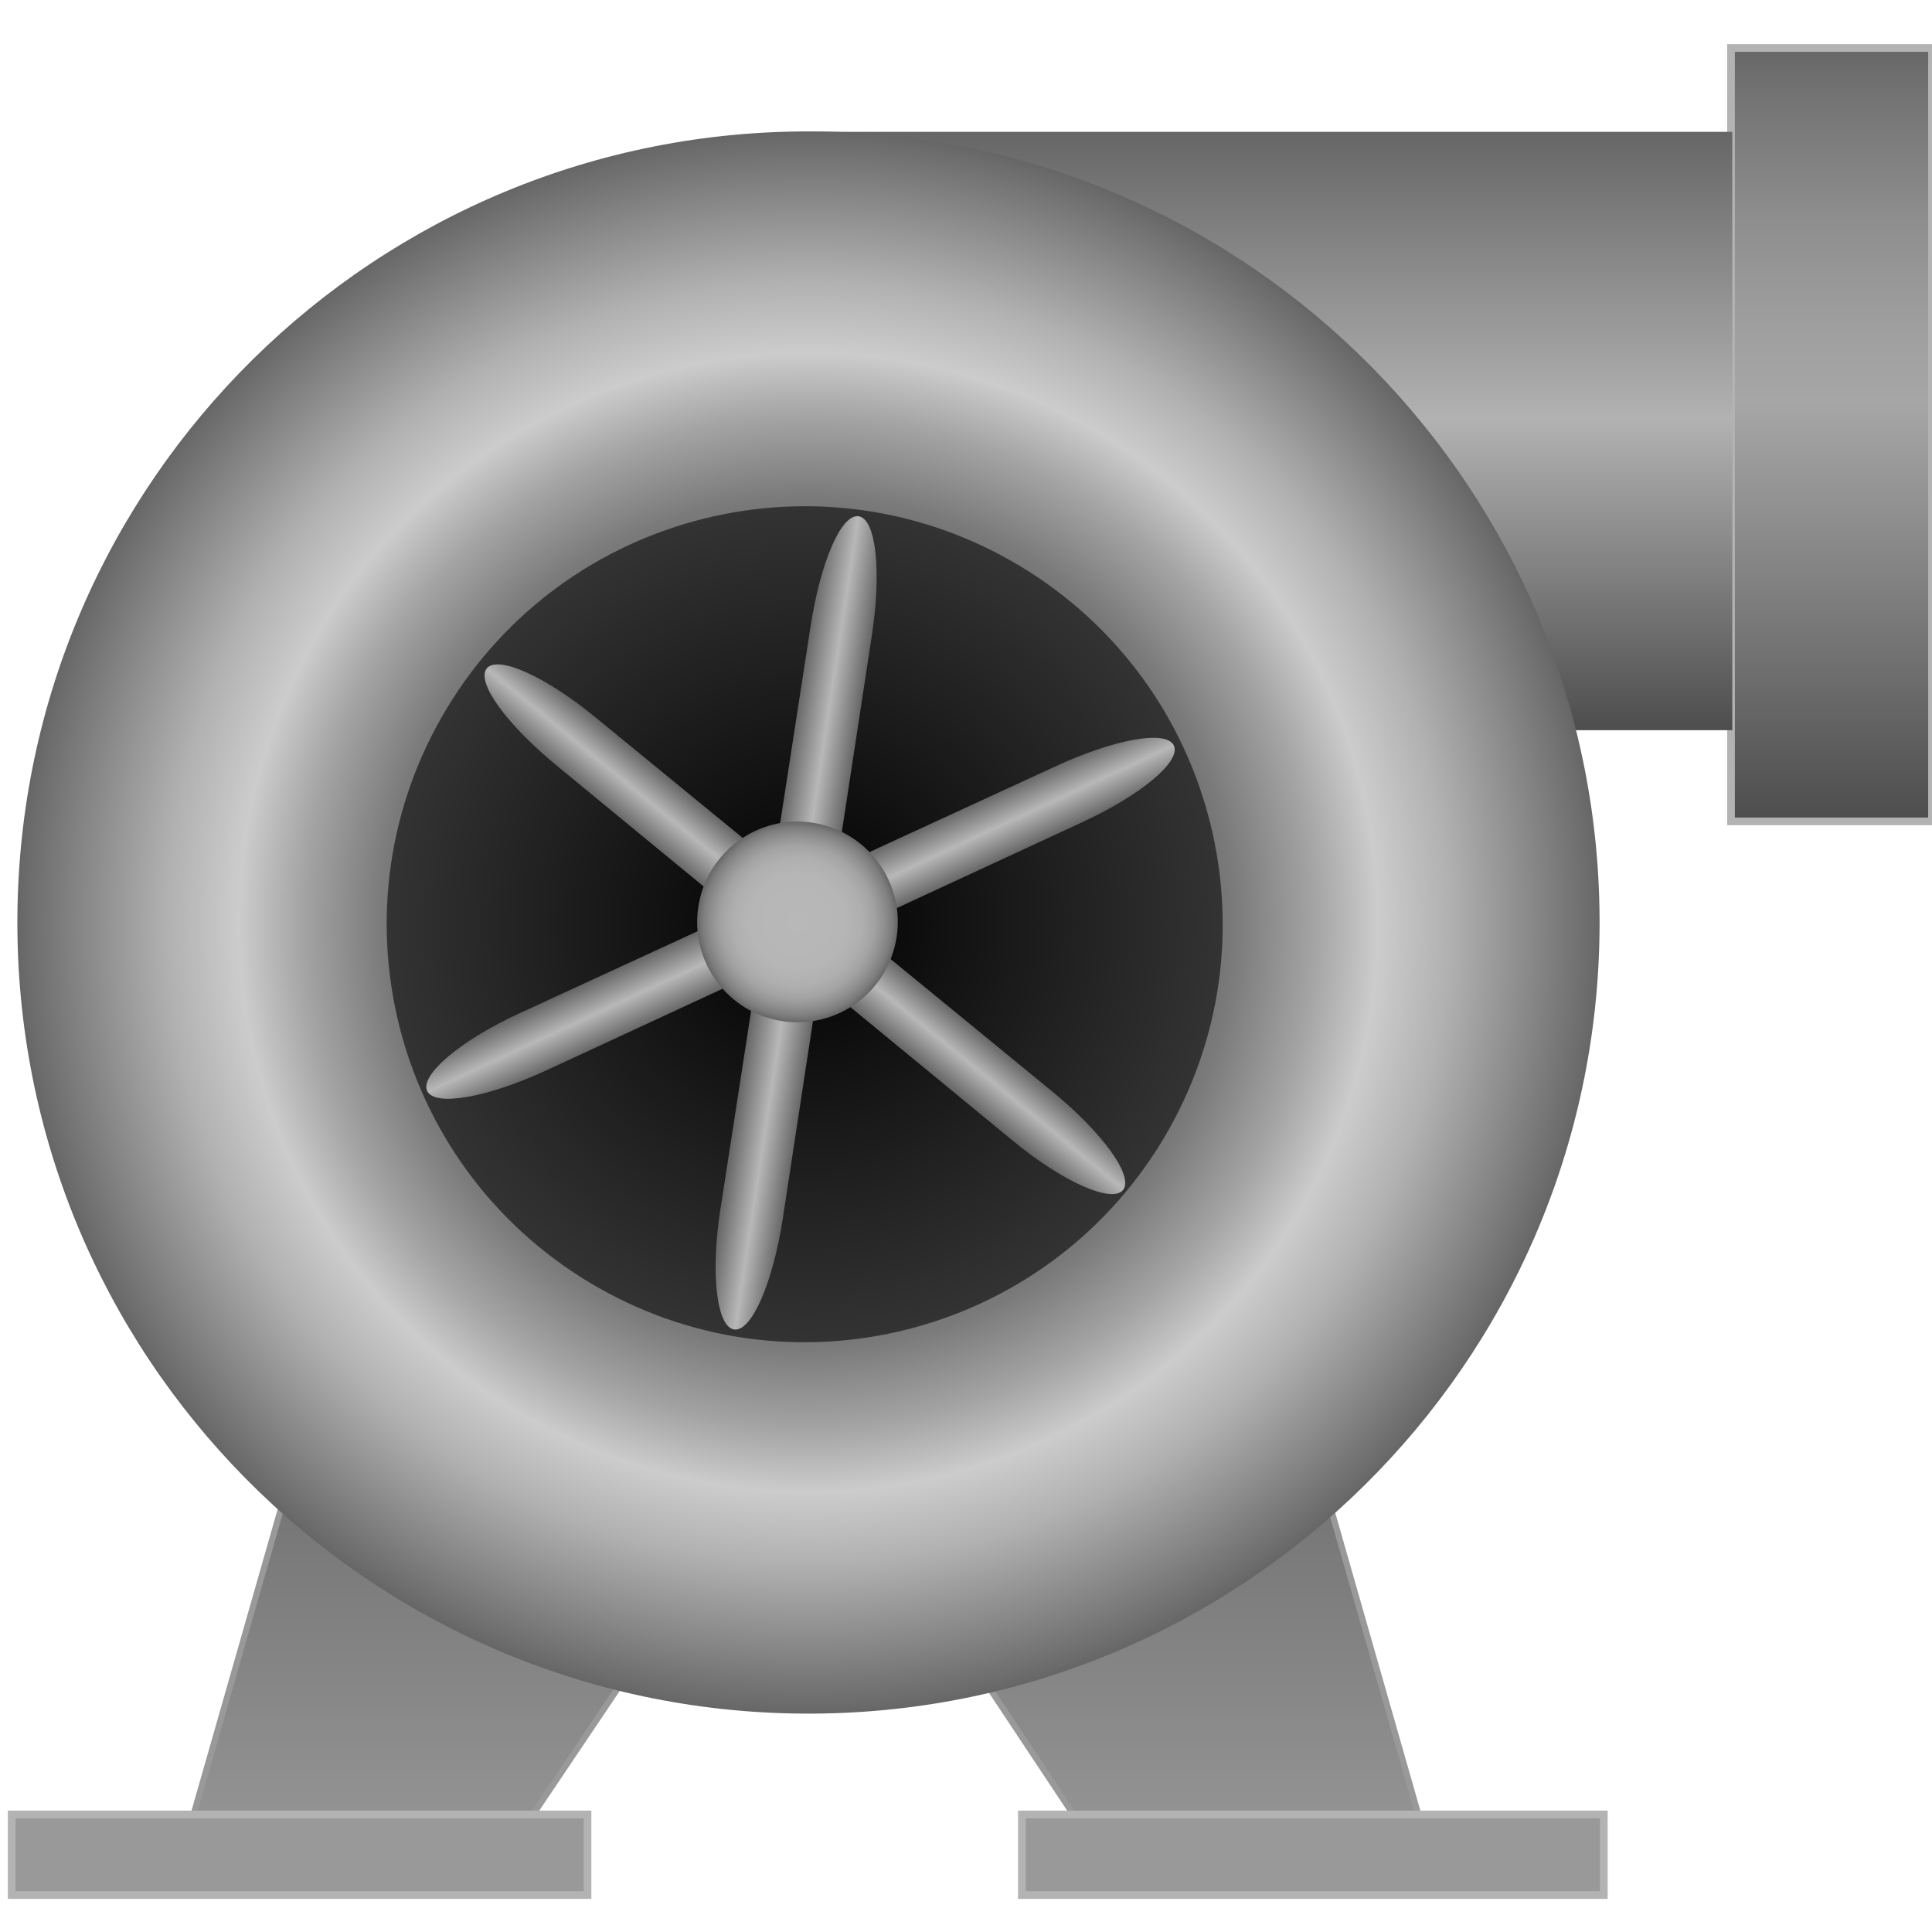
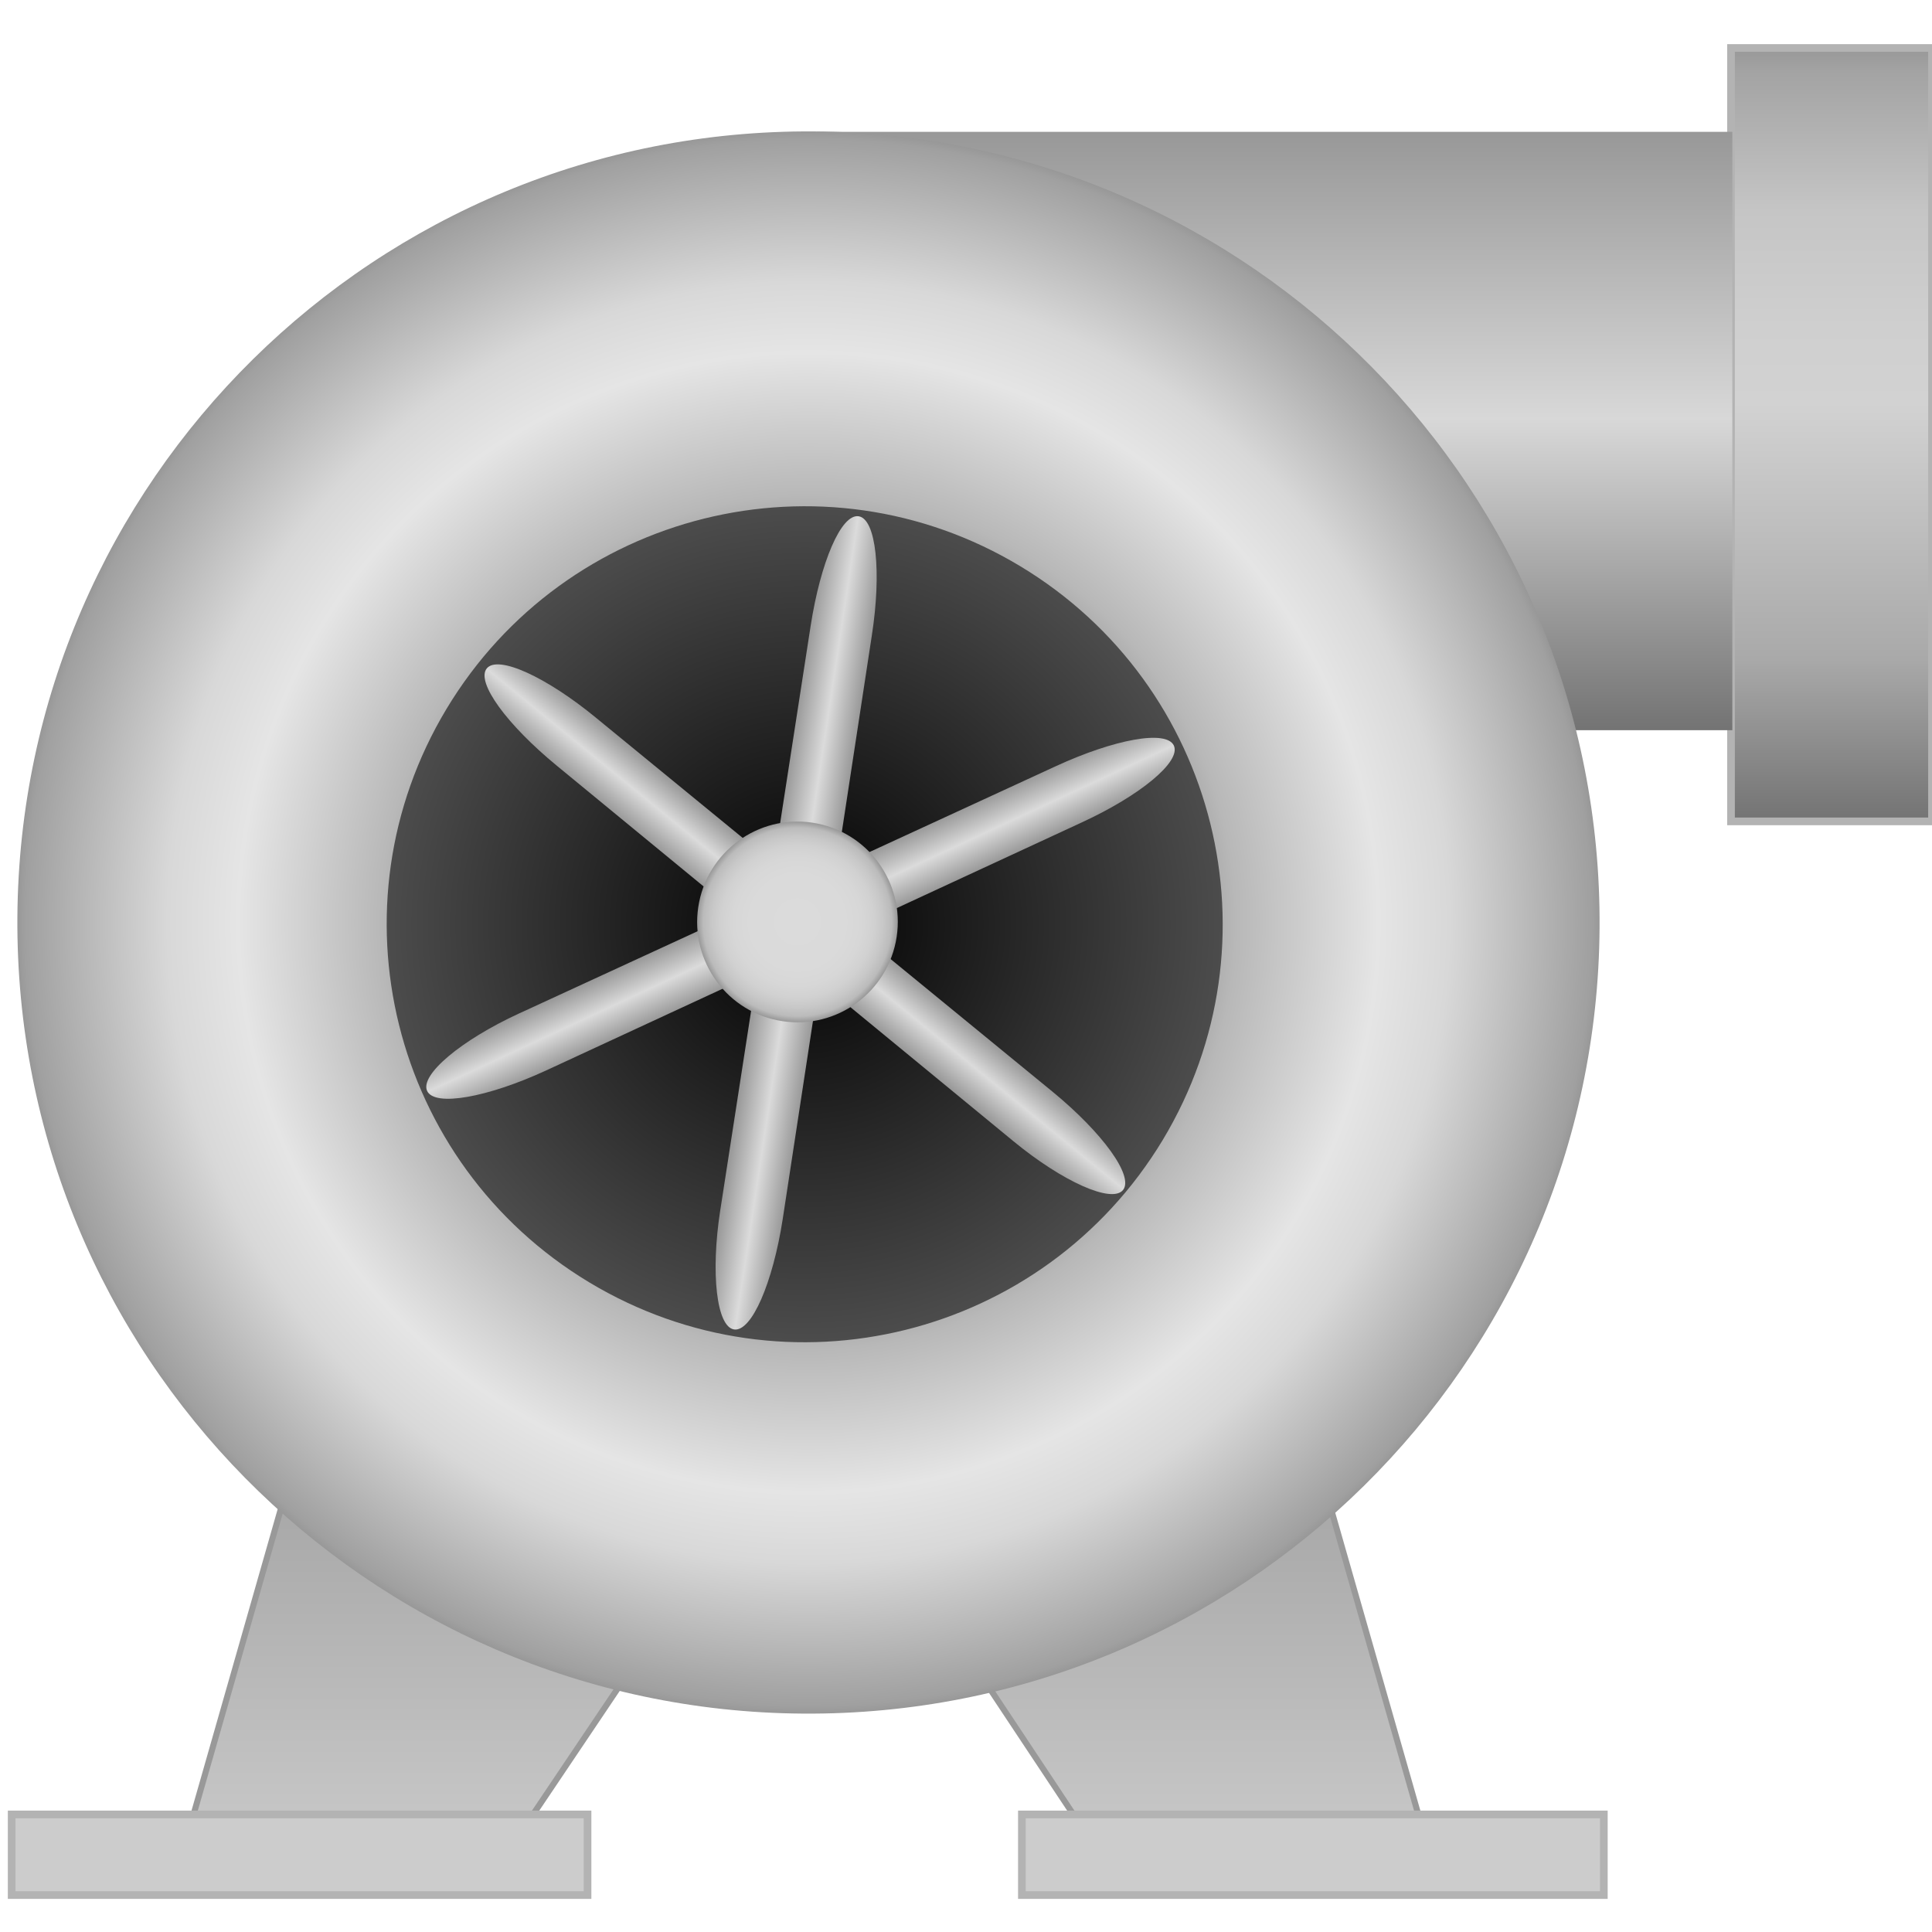
<svg xmlns="http://www.w3.org/2000/svg" version="1.1" id="Layer_1" width="64px" height="64px" viewBox="0 0 125.921 121.105" enable-background="new 0 0 125.921 121.105" xml:space="preserve">
  <g id="Group_OutletPort">
    <linearGradient id="SVGID_1_" gradientUnits="userSpaceOnUse" x1="119.371" y1="-412.023" x2="119.371" y2="-361.615" gradientTransform="matrix(1 0 0 -1 0 -360.895)">
-       <stop offset="0" style="stop-color:#4D4D4D" />
-       <stop offset="0.21" style="stop-color:#717171" />
-       <stop offset="0.54" style="stop-color:#A6A6A6" />
-       <stop offset="0.64" style="stop-color:#9F9F9F" />
-       <stop offset="0.79" style="stop-color:#8C8C8C" />
-       <stop offset="0.97" style="stop-color:#6D6D6D" />
-       <stop offset="1" style="stop-color:#666666" />
+       <stop offset="0" style="stop-color:#737373" />
+       <stop offset="0.21" style="stop-color:#A9A9A9" />
+       <stop offset="0.54" style="stop-color:#D2D2D2" />
+       <stop offset="0.64" style="stop-color:#CFCFCF" />
+       <stop offset="0.79" style="stop-color:#C5C5C5" />
+       <stop offset="0.97" style="stop-color:#A3A3A3" />
+       <stop offset="1" style="stop-color:#989898" />
    </linearGradient>
    <rect x="112.821" y="0.719" fill="url(#SVGID_1_)" stroke="#B3B3B3" stroke-width="0.5" width="13.101" height="50.408" />
    <linearGradient id="SVGID_2_" gradientUnits="userSpaceOnUse" x1="83.071" y1="76.92" x2="83.071" y2="115.921" gradientTransform="matrix(1 0 0 -1 0 122.105)">
-       <stop offset="0" style="stop-color:#4D4D4D" />
-       <stop offset="0.52" style="stop-color:#B2B2B2" />
-       <stop offset="1" style="stop-color:#666666" />
+       <stop offset="0" style="stop-color:#737373" />
+       <stop offset="0.52" style="stop-color:#D8D8D8" />
+       <stop offset="1" style="stop-color:#989898" />
    </linearGradient>
    <polyline fill="url(#SVGID_2_)" points="53.235,6.184 112.907,6.184 112.907,45.185 102.517,45.185  " />
  </g>
  <g id="Group_Legs">
    <linearGradient id="SVGID_3_" gradientUnits="userSpaceOnUse" x1="52.528" y1="1094.133" x2="52.528" y2="1058.253" gradientTransform="matrix(1 0 0 1 0 -973.75)">
-       <stop offset="0" style="stop-color:#999999" />
-       <stop offset="1" style="stop-color:#666666" />
+       <stop offset="0" style="stop-color:#CCCCCC" />
+       <stop offset="1" style="stop-color:#989898" />
    </linearGradient>
    <path fill="url(#SVGID_3_)" stroke="#999999" stroke-width="0.396" d="M11.321,120.384l10.254-35.881h61.908l10.252,35.881H72.966   L52.462,89.497l-20.769,30.887H11.321z" />
  </g>
  <g id="Group_LegBase">
-     <path fill="#999999" stroke="#B3B3B3" stroke-width="0.5" d="M0.76,115.851h37.533v5.254H0.76V115.851z" />
-     <path fill="#999999" stroke="#B3B3B3" stroke-width="0.5" d="M66.603,115.851h37.929v5.254H66.603V115.851L66.603,115.851z" />
+     <path fill="#CCCCCC" stroke="#B3B3B3" stroke-width="0.5" d="M0.76,115.851h37.533v5.254H0.76V115.851z" />
+     <path fill="#CCCCCC" stroke="#B3B3B3" stroke-width="0.5" d="M66.603,115.851h37.929v5.254H66.603V115.851L66.603,115.851z" />
  </g>
  <g id="Group_PumpBody">
    <radialGradient id="SVGID_4_" cx="126.48" cy="837.152" r="51.566" gradientTransform="matrix(0.9999 0.0069 -0.0069 0.9999 -67.9976 -780.2224)" gradientUnits="userSpaceOnUse">
-       <stop offset="0.18" style="stop-color:#333333" />
-       <stop offset="0.26" style="stop-color:#383838" />
-       <stop offset="0.35" style="stop-color:#454545" />
-       <stop offset="0.44" style="stop-color:#5C5C5C" />
-       <stop offset="0.54" style="stop-color:#7B7B7B" />
-       <stop offset="0.64" style="stop-color:#A4A4A4" />
-       <stop offset="0.72" style="stop-color:#CCCCCC" />
-       <stop offset="0.81" style="stop-color:#B1B1B1" />
-       <stop offset="0.99" style="stop-color:#6B6B6B" />
-       <stop offset="1" style="stop-color:#666666" />
+       <stop offset="0.18" style="stop-color:#4C4C4C" />
+       <stop offset="0.26" style="stop-color:#535353" />
+       <stop offset="0.35" style="stop-color:#676767" />
+       <stop offset="0.44" style="stop-color:#898989" />
+       <stop offset="0.54" style="stop-color:#B8B8B8" />
+       <stop offset="0.64" style="stop-color:#D1D1D1" />
+       <stop offset="0.72" style="stop-color:#E5E5E5" />
+       <stop offset="0.81" style="stop-color:#D8D8D8" />
+       <stop offset="0.99" style="stop-color:#A0A0A0" />
+       <stop offset="1" style="stop-color:#989898" />
    </radialGradient>
    <path fill="url(#SVGID_4_)" d="M53.047,6.158c28.477,0.196,51.402,23.439,51.207,51.917c-0.195,28.475-23.438,51.398-51.914,51.204   C23.862,109.086,0.938,85.841,1.133,57.364C1.326,28.889,24.573,5.963,53.047,6.158z" />
  </g>
  <g id="Group_CenterShade">
    <radialGradient id="SVGID_5_" cx="52.447" cy="-418.727" r="27.244" gradientTransform="matrix(1 0 0 -1 0 -360.895)" gradientUnits="userSpaceOnUse">
      <stop offset="0" style="stop-color:#000000" />
-       <stop offset="1" style="stop-color:#333333" />
+       <stop offset="1" style="stop-color:#4C4C4C" />
    </radialGradient>
    <path fill="url(#SVGID_5_)" d="M38.399,81.168C25.508,73.407,21.35,56.67,29.111,43.78c7.762-12.888,24.502-17.045,37.385-9.285   c12.891,7.761,17.047,24.498,9.289,37.393C68.021,84.769,51.286,88.928,38.399,81.168z" />
  </g>
  <g id="Group_Impeller">
    <linearGradient id="SVGID_6_" gradientUnits="userSpaceOnUse" x1="101.982" y1="125.54" x2="106.141" y2="125.534" gradientTransform="matrix(0.9889 0.1484 0.1484 -0.9889 -69.6528 166.4384)">
-       <stop offset="0.01" style="stop-color:#666666" />
-       <stop offset="0.51" style="stop-color:#B8B8B8" />
-       <stop offset="1" style="stop-color:#666666" />
+       <stop offset="0.01" style="stop-color:#989898" />
+       <stop offset="0.51" style="stop-color:#DBDBDB" />
+       <stop offset="1" style="stop-color:#989898" />
    </linearGradient>
    <path fill="url(#SVGID_6_)" d="M51.014,77.055c-0.642,4.14-2.024,7.351-3.166,7.187c-1.139-0.165-1.545-3.651-0.902-7.789   l0.014-0.081l5.874-37.983c0.64-4.139,1.986-7.314,3.125-7.149c1.142,0.163,1.507,3.623,0.866,7.76L51.014,77.055z" />
    <linearGradient id="SVGID_7_" gradientUnits="userSpaceOnUse" x1="-277.965" y1="21.062" x2="-273.807" y2="21.056" gradientTransform="matrix(0.6317 -0.7752 -0.7752 -0.6317 243.0495 -142.3917)">
-       <stop offset="0.01" style="stop-color:#666666" />
-       <stop offset="0.51" style="stop-color:#B8B8B8" />
-       <stop offset="1" style="stop-color:#666666" />
+       <stop offset="0.01" style="stop-color:#989898" />
+       <stop offset="0.51" style="stop-color:#DBDBDB" />
+       <stop offset="1" style="stop-color:#989898" />
    </linearGradient>
    <path fill="url(#SVGID_7_)" d="M68.625,68.765c3.234,2.659,5.291,5.485,4.57,6.387c-0.724,0.895-3.931-0.533-7.162-3.193   l-0.063-0.053L36.284,47.493c-3.234-2.66-5.28-5.437-4.559-6.333c0.722-0.898,3.884,0.55,7.117,3.21L68.625,68.765z" />
    <linearGradient id="SVGID_8_" gradientUnits="userSpaceOnUse" x1="216.765" y1="433.118" x2="220.923" y2="433.112" gradientTransform="matrix(0.4225 0.9064 0.9064 -0.4225 -432.8737 42.0522)">
-       <stop offset="0.01" style="stop-color:#666666" />
-       <stop offset="0.51" style="stop-color:#B8B8B8" />
-       <stop offset="1" style="stop-color:#666666" />
+       <stop offset="0.01" style="stop-color:#989898" />
+       <stop offset="0.51" style="stop-color:#DBDBDB" />
+       <stop offset="1" style="stop-color:#989898" />
    </linearGradient>
    <path fill="url(#SVGID_8_)" d="M35.58,67.368c-3.803,1.752-7.245,2.373-7.739,1.332c-0.491-1.041,2.193-3.306,5.994-5.057   l0.076-0.033L68.82,47.527c3.805-1.752,7.195-2.384,7.686-1.345c0.494,1.041-2.188,3.258-5.99,5.008L35.58,67.368z" />
    <radialGradient id="SVGID_9_" cx="51.977" cy="64.425" r="6.541" gradientTransform="matrix(1 0 0 -1 0 122.105)" gradientUnits="userSpaceOnUse">
-       <stop offset="0" style="stop-color:#B8B8B8" />
-       <stop offset="0.47" style="stop-color:#B6B6B6" />
-       <stop offset="0.64" style="stop-color:#AFAFAF" />
-       <stop offset="0.76" style="stop-color:#A3A3A3" />
-       <stop offset="0.85" style="stop-color:#929292" />
-       <stop offset="0.94" style="stop-color:#7D7D7D" />
-       <stop offset="1" style="stop-color:#666666" />
+       <stop offset="0" style="stop-color:#DBDBDB" />
+       <stop offset="0.47" style="stop-color:#DADADA" />
+       <stop offset="0.64" style="stop-color:#D7D7D7" />
+       <stop offset="0.76" style="stop-color:#D1D1D1" />
+       <stop offset="0.85" style="stop-color:#C8C8C8" />
+       <stop offset="0.94" style="stop-color:#BBBBBB" />
+       <stop offset="1" style="stop-color:#989898" />
    </radialGradient>
    <path fill="url(#SVGID_9_)" d="M53.274,51.269c3.543,0.718,5.829,4.168,5.11,7.709c-0.717,3.544-4.167,5.83-7.71,5.113   c-3.536-0.719-5.824-4.171-5.105-7.711C46.284,52.844,49.739,50.552,53.274,51.269z" />
  </g>
</svg>
